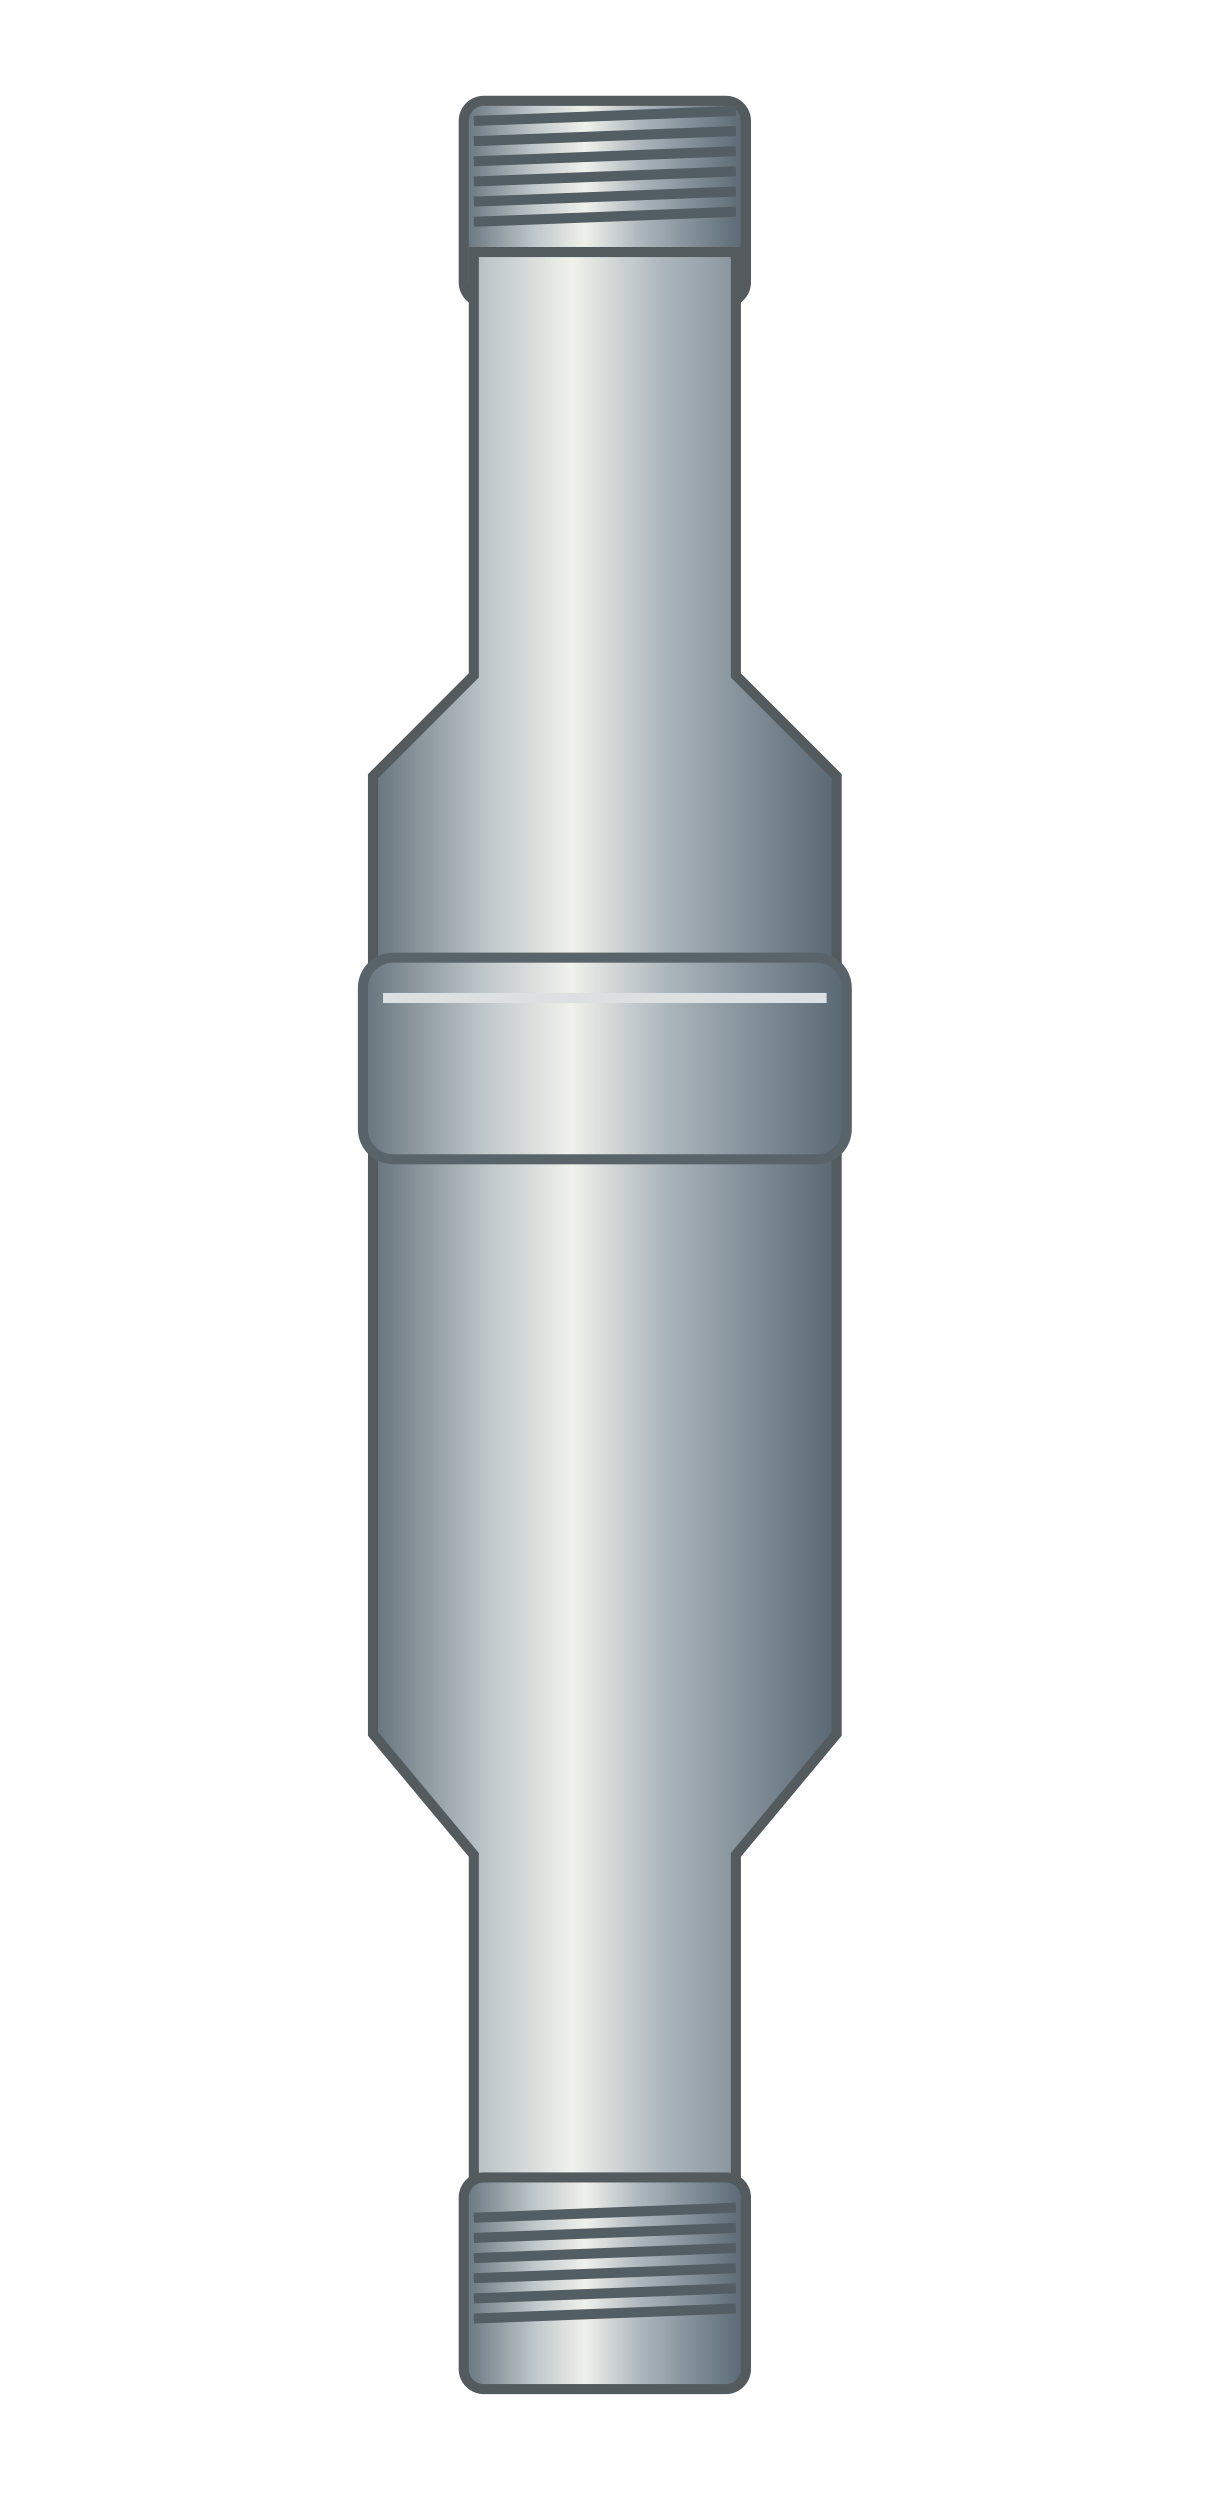
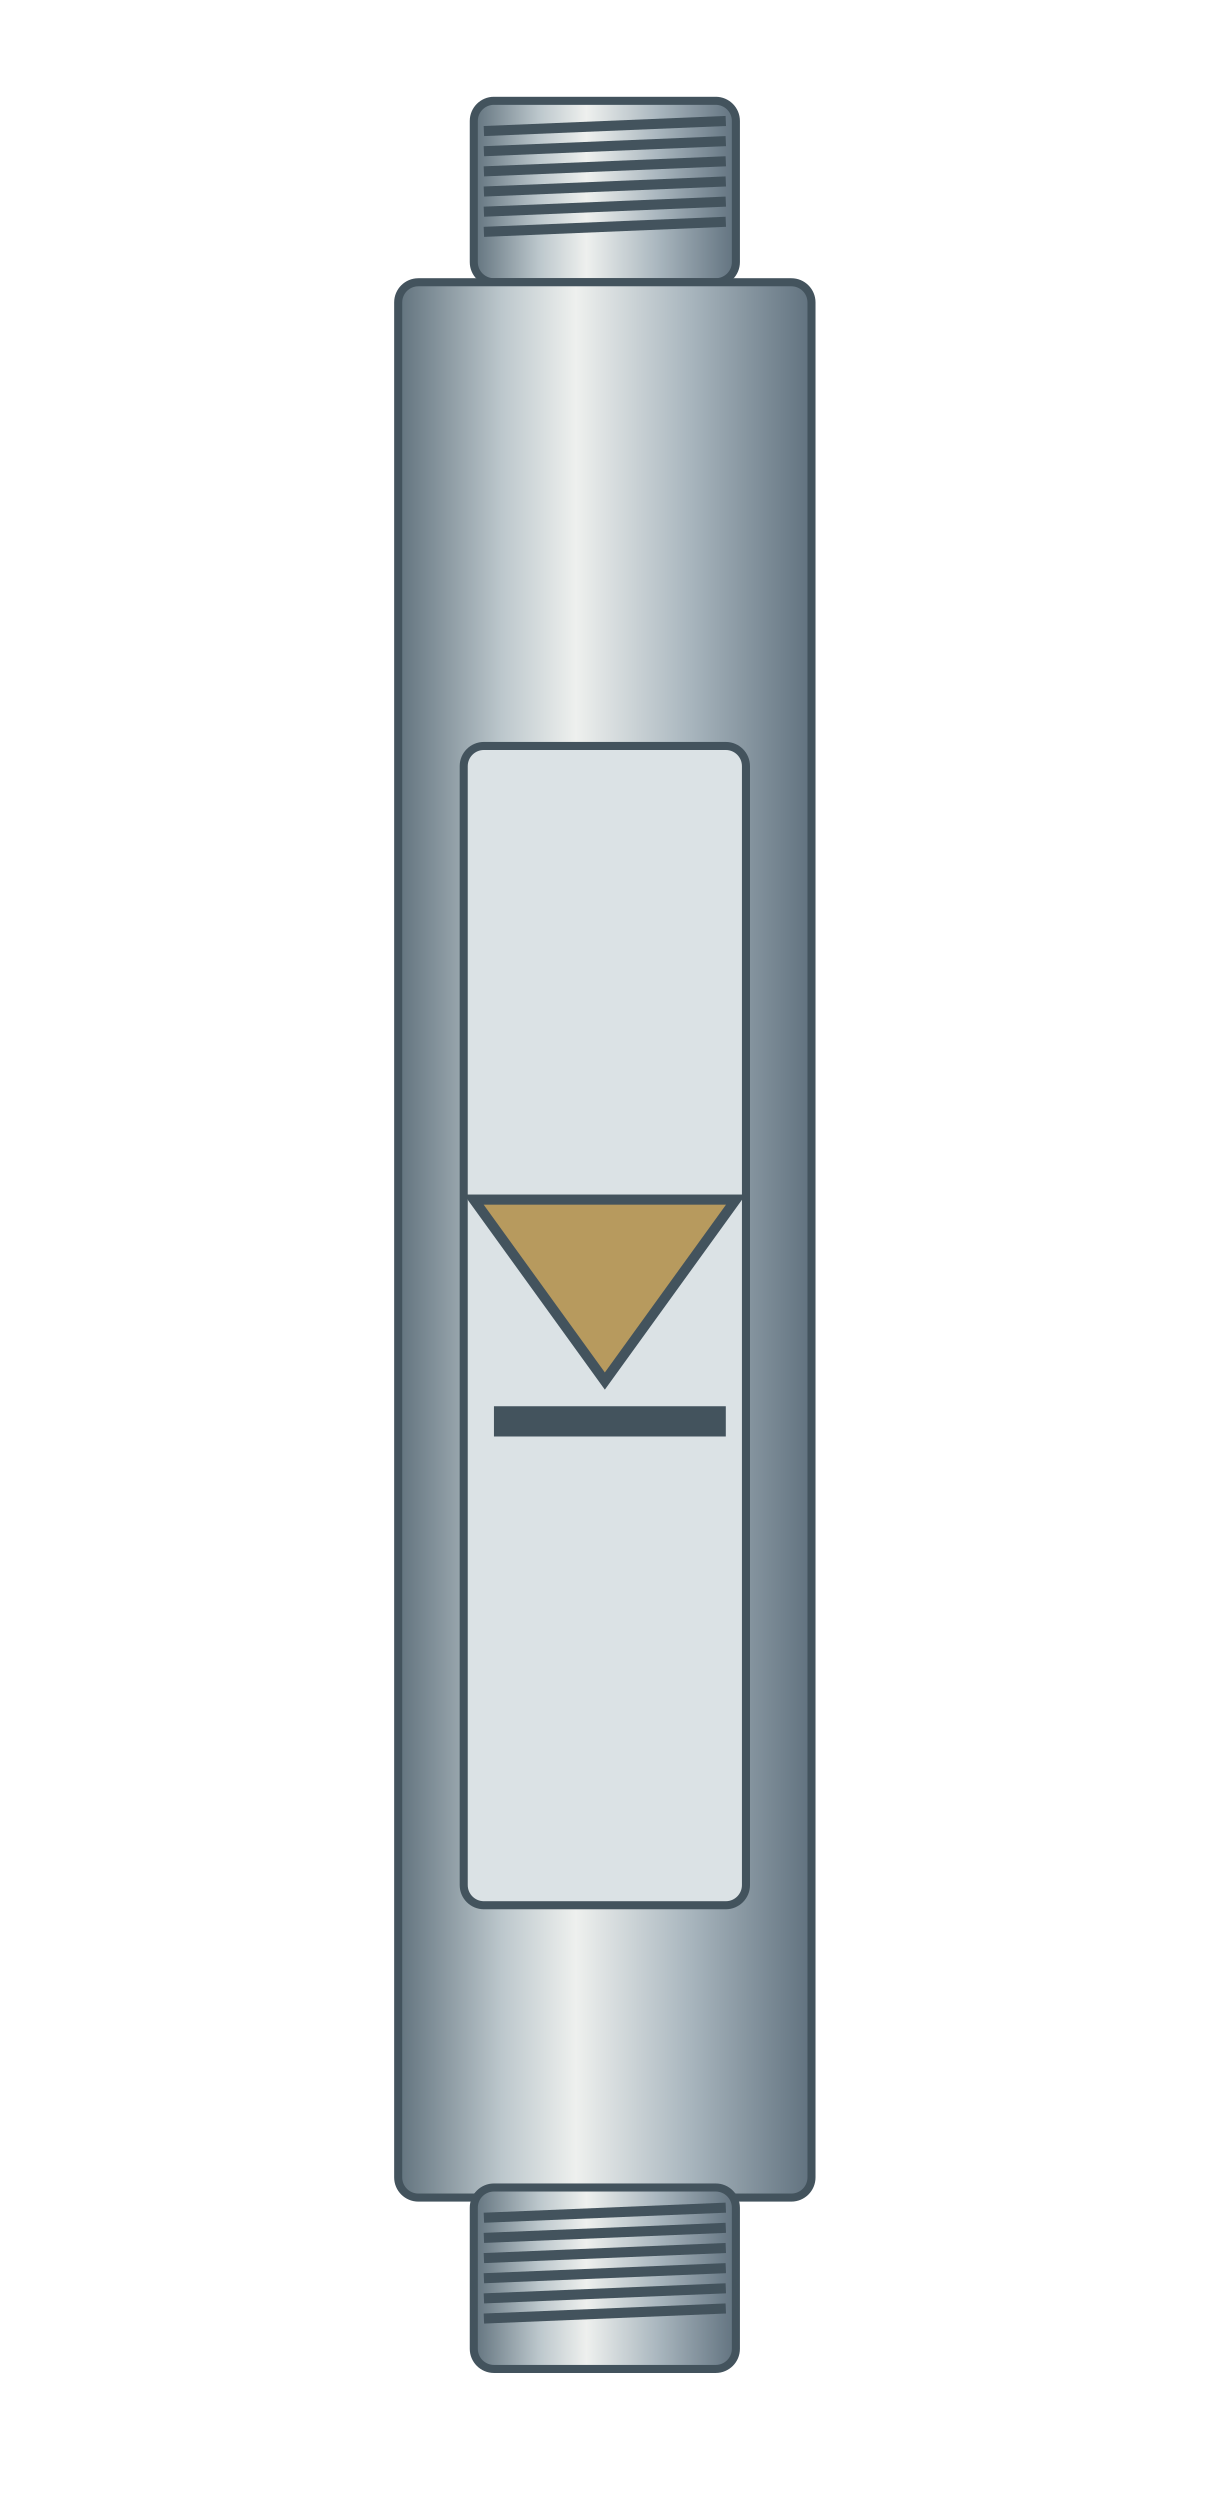
- <svg xmlns="http://www.w3.org/2000/svg" viewBox="0 0 120 248" role="img" aria-label="float-sub technical illustration">
+ <svg xmlns="http://www.w3.org/2000/svg" viewBox="0 0 120 248" role="img" aria-label="float-sub identification schematic">
  <defs>
-     <linearGradient id="asset-float-sub-steel">
-       <stop stop-color="#66737c" />
-       <stop offset=".25" stop-color="#bec7ca" />
-       <stop offset=".43" stop-color="#f0f1eb" />
-       <stop offset=".63" stop-color="#abb5bc" />
-       <stop offset="1" stop-color="#586772" />
+     <linearGradient id="asset-float-sub-metal">
+       <stop stop-color="#62737e" />
+       <stop offset=".25" stop-color="#bcc7cc" />
+       <stop offset=".43" stop-color="#eef0ee" />
+       <stop offset=".7" stop-color="#aab7bf" />
+       <stop offset="1" stop-color="#61727f" />
    </linearGradient>
  </defs>
-   <rect x="46" y="10" width="28" height="20" rx="2" fill="url(#asset-float-sub-steel)" stroke="#535b5f" />
-   <path d="M47 12l26 -1" stroke="#535d64" />
-   <path d="M47 14l26 -1" stroke="#535d64" />
-   <path d="M47 16l26 -1" stroke="#535d64" />
-   <path d="M47 18l26 -1" stroke="#535d64" />
-   <path d="M47 20l26 -1" stroke="#535d64" />
-   <path d="M47 22l26 -1" stroke="#535d64" />
-   <path d="M47 25h26v42l10 10v95l-10 12v38H47v-38l-10-12V77l10-10z" fill="url(#asset-float-sub-steel)" stroke="#535b5f" />
-   <rect x="36" y="95" width="48" height="20" rx="3" fill="url(#asset-float-sub-steel)" stroke="#59636a" />
-   <path d="M38 99h44" stroke="#dce0e1" />
-   <rect x="46" y="216" width="28" height="21" rx="2" fill="url(#asset-float-sub-steel)" stroke="#535b5f" />
-   <path d="M47 220l26 -1" stroke="#535d64" />
-   <path d="M47 222l26 -1" stroke="#535d64" />
-   <path d="M47 224l26 -1" stroke="#535d64" />
-   <path d="M47 226l26 -1" stroke="#535d64" />
-   <path d="M47 228l26 -1" stroke="#535d64" />
-   <path d="M47 230l26 -1" stroke="#535d64" />
+   <rect x="47" y="10" width="26" height="18" rx="2" fill="url(#asset-float-sub-metal)" stroke="#43535d" stroke-width=".8" />
+   <path d="M48 13l24 -1" fill="none" stroke="#43535d" stroke-width="1" />
+   <path d="M48 15l24 -1" fill="none" stroke="#43535d" stroke-width="1" />
+   <path d="M48 17l24 -1" fill="none" stroke="#43535d" stroke-width="1" />
+   <path d="M48 19l24 -1" fill="none" stroke="#43535d" stroke-width="1" />
+   <path d="M48 21l24 -1" fill="none" stroke="#43535d" stroke-width="1" />
+   <path d="M48 23l24 -1" fill="none" stroke="#43535d" stroke-width="1" />
+   <rect x="39.5" y="28" width="41" height="190" rx="2" fill="url(#asset-float-sub-metal)" stroke="#43535d" stroke-width=".8" />
+   <rect x="46" y="74" width="28" height="115" rx="2" fill="#dbe2e5" stroke="#43535d" stroke-width=".8" />
+   <path d="M47 119h26l-13 18z" fill="#b79a5e" stroke="#43535d" stroke-width="1" />
+   <path d="M49 141h23" fill="none" stroke="#43535d" stroke-width="3" />
+   <rect x="47" y="217" width="26" height="18" rx="2" fill="url(#asset-float-sub-metal)" stroke="#43535d" stroke-width=".8" />
+   <path d="M48 220l24 -1" fill="none" stroke="#43535d" stroke-width="1" />
+   <path d="M48 222l24 -1" fill="none" stroke="#43535d" stroke-width="1" />
+   <path d="M48 224l24 -1" fill="none" stroke="#43535d" stroke-width="1" />
+   <path d="M48 226l24 -1" fill="none" stroke="#43535d" stroke-width="1" />
+   <path d="M48 228l24 -1" fill="none" stroke="#43535d" stroke-width="1" />
+   <path d="M48 230l24 -1" fill="none" stroke="#43535d" stroke-width="1" />
</svg>
